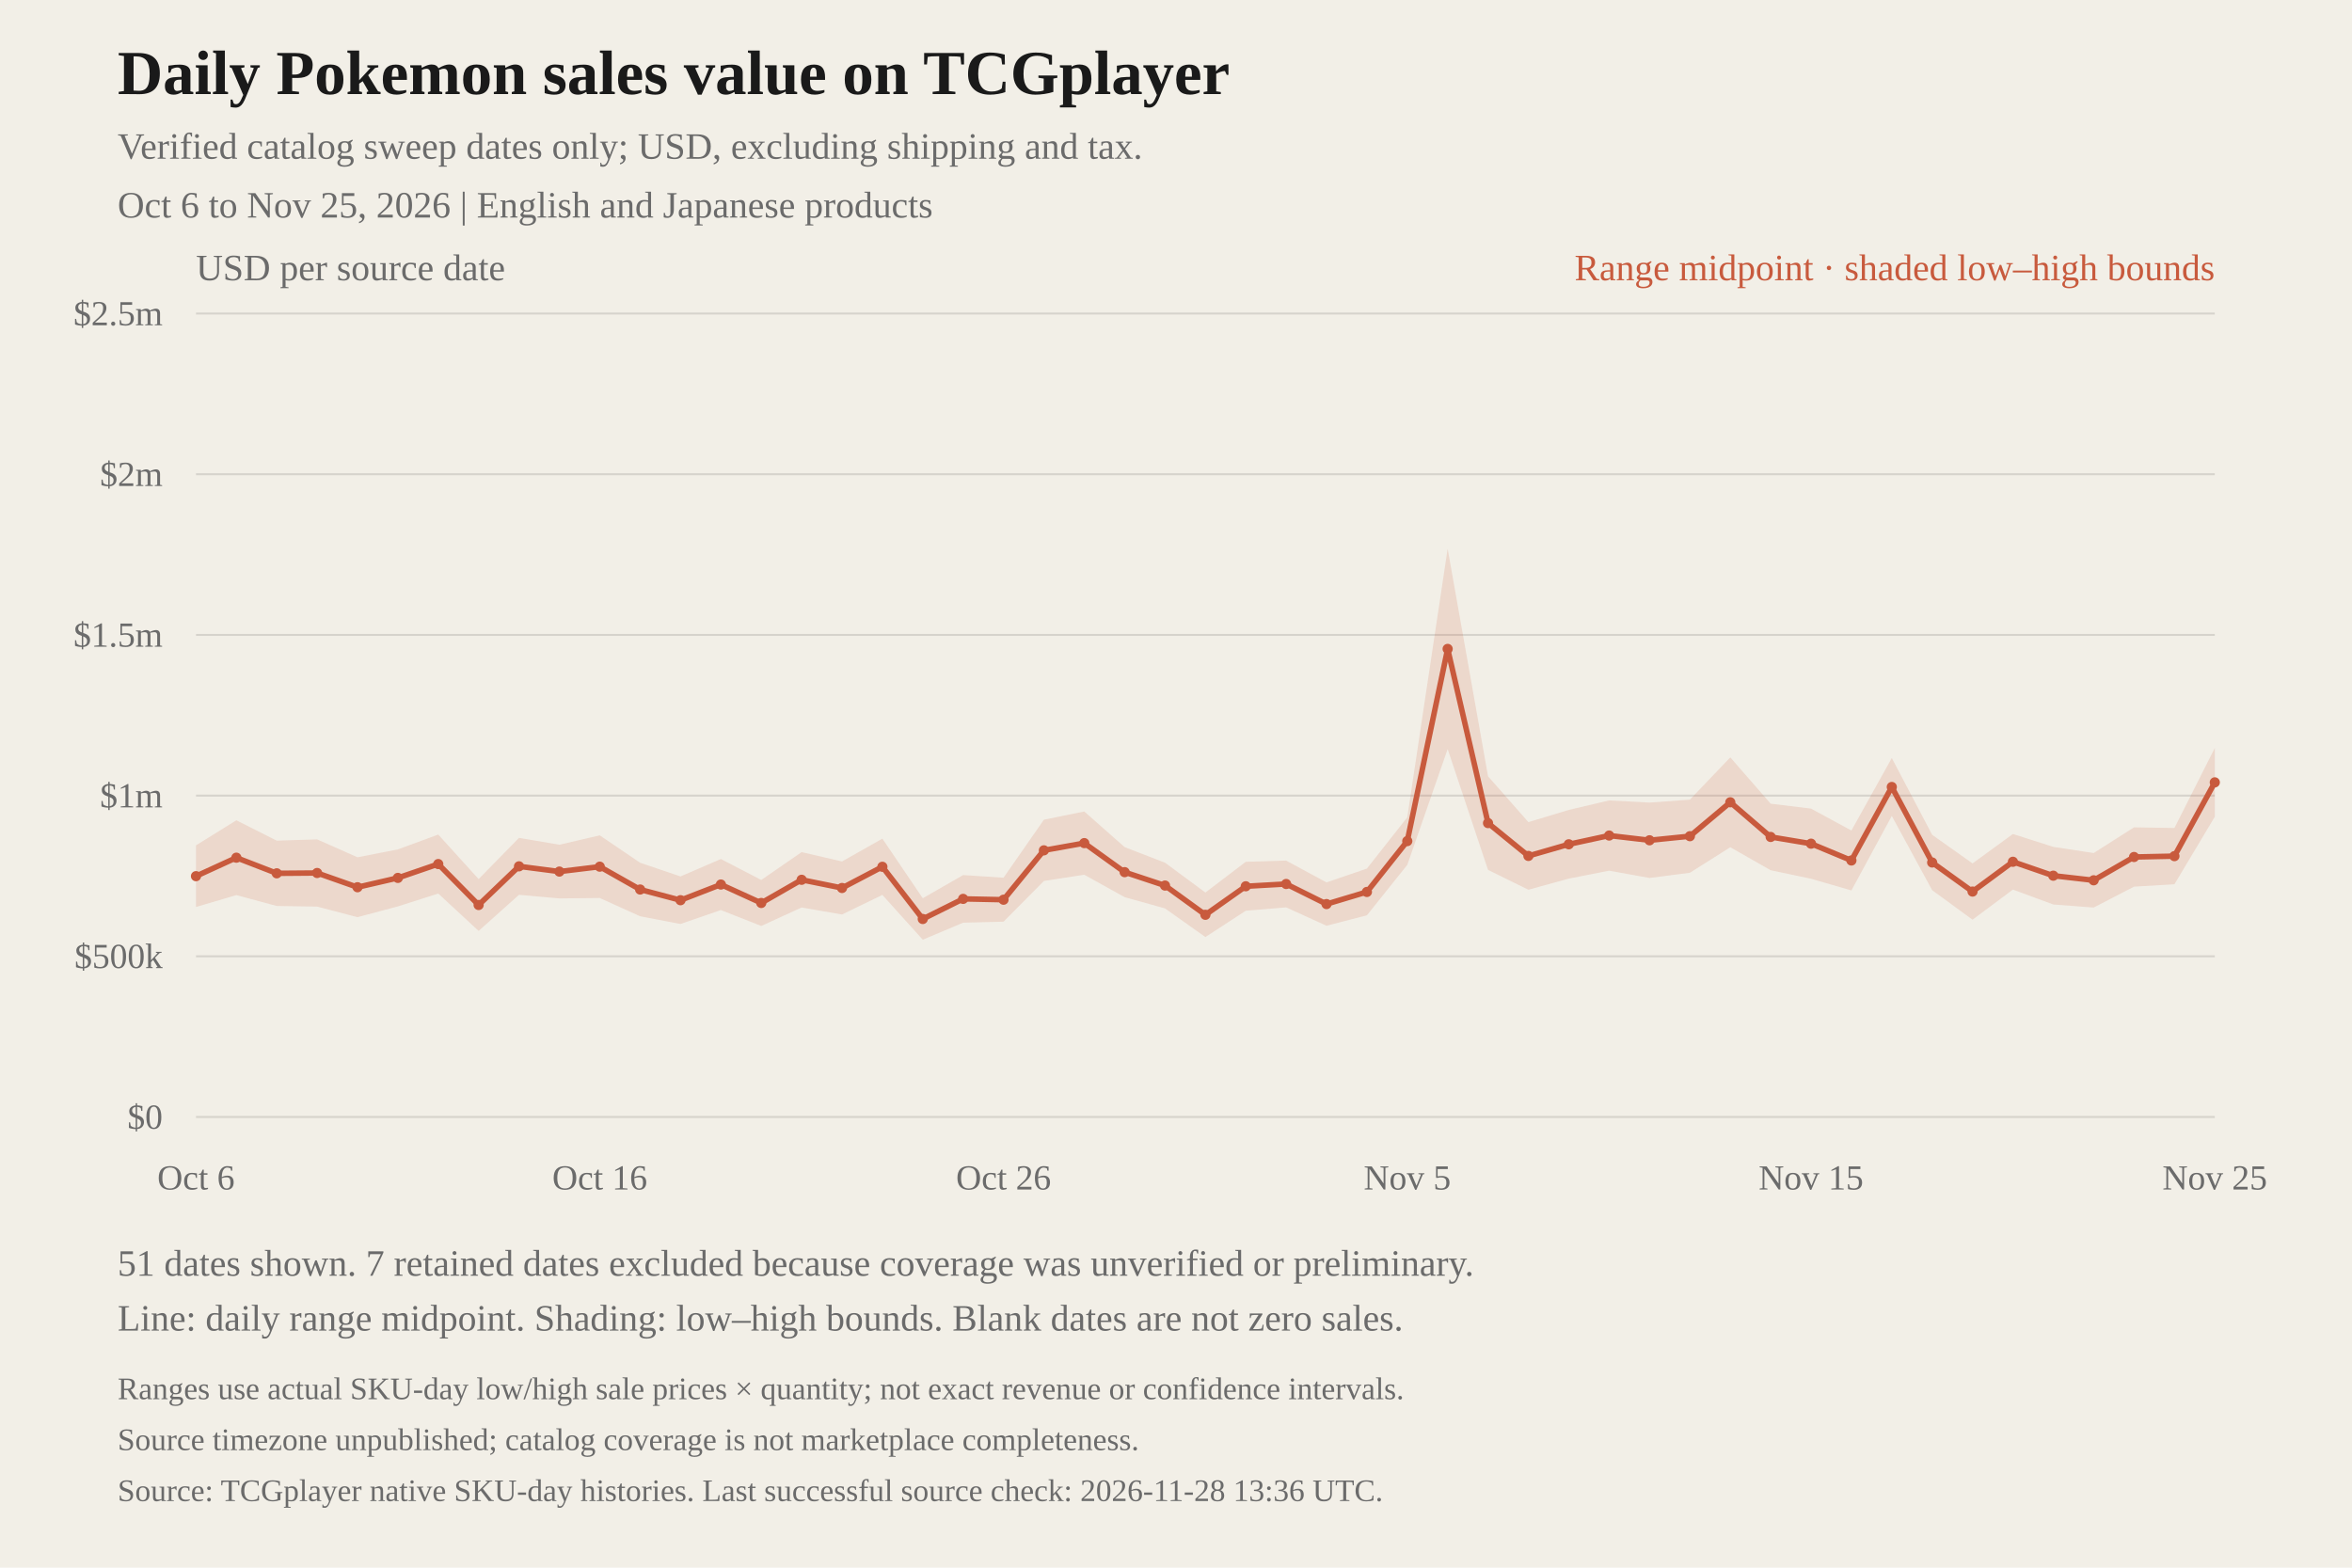
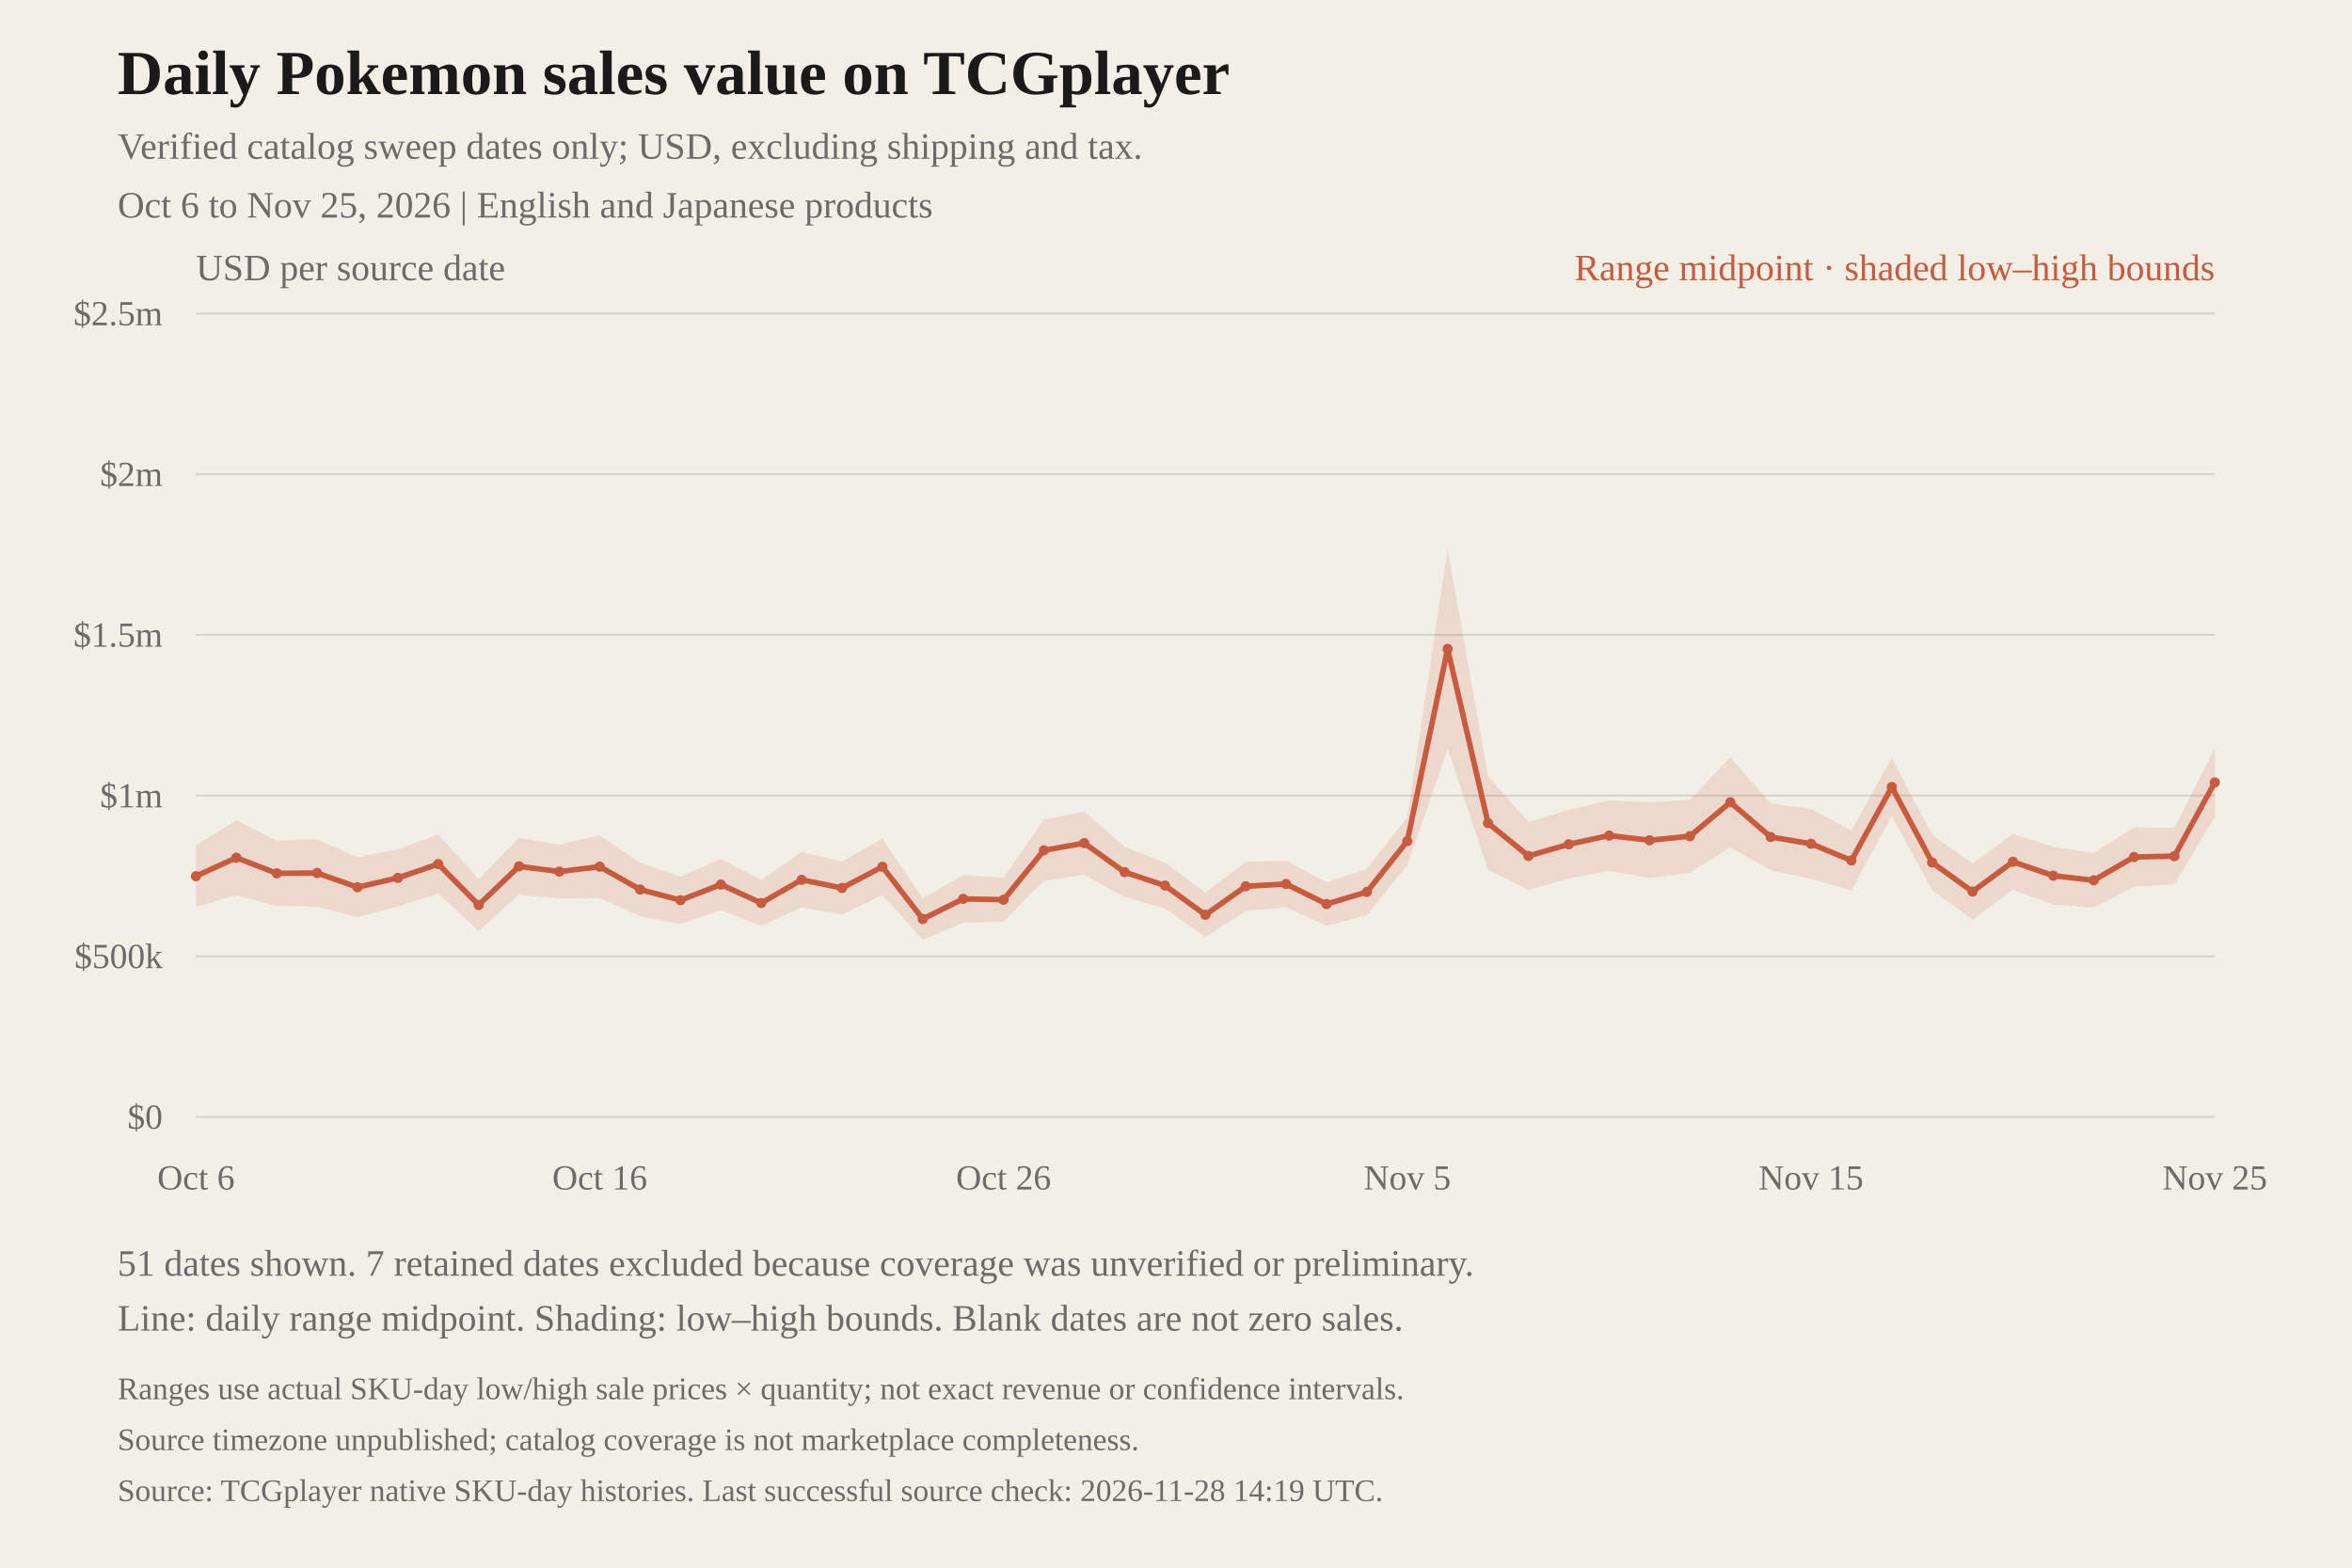
<svg xmlns="http://www.w3.org/2000/svg" width="1200" height="800" viewBox="0 0 1200 800" role="img" aria-labelledby="title description">
  <style>text{font-family:Georgia,"Liberation Serif","Times New Roman",serif;fill:#1A1A1A;font-size:19px}.title{font-size:32px;font-weight:600}.muted,.axis{fill:#6B6B6B}.axis{font-size:18px}.note{font-size:16px;fill:#6B6B6B}.grid{stroke:#D6D3CC;stroke-width:1}</style>
  <rect data-role="background" width="1200" height="800" fill="#F2EFE7" />
  <text x="60" y="48" class="title">Daily Pokemon sales value on TCGplayer</text>
  <text x="60" y="81" class="muted">Verified catalog sweep dates only; USD, excluding shipping and tax.</text>
  <text x="60" y="111" class="muted">Oct 6 to Nov 25, 2026 | English and Japanese products</text>
  <text x="100" y="143" class="muted">USD per source date</text>
  <text x="1130" y="143" text-anchor="end" style="fill:#C85A3D">Range midpoint · shaded low–high bounds</text>
  <path d="M100,570H1130" class="grid" />
  <text x="83" y="576" class="axis" text-anchor="end">$0</text>
  <path d="M100,488H1130" class="grid" />
  <text x="83" y="494" class="axis" text-anchor="end">$500k</text>
  <path d="M100,406H1130" class="grid" />
  <text x="83" y="412" class="axis" text-anchor="end">$1m</text>
  <path d="M100,324H1130" class="grid" />
  <text x="83" y="330" class="axis" text-anchor="end">$1.5m</text>
  <path d="M100,242H1130" class="grid" />
  <text x="83" y="248" class="axis" text-anchor="end">$2m</text>
  <path d="M100,160H1130" class="grid" />
  <text x="83" y="166" class="axis" text-anchor="end">$2.5m</text>
-   <polygon data-series="daily-band" points="100,431.395 120.6,418.596 141.2,428.993 161.8,428.347 182.4,437.483 203,433.454 223.6,425.889 244.2,448.6 264.8,427.569 285.4,431.071 306,426.287 326.6,440.279 347.2,447.253 367.8,438.369 388.4,449.058 409,434.841 429.6,439.616 450.2,427.977 470.8,458.392 491.4,446.556 512,447.917 532.6,418.306 553.2,414.107 573.8,432.3 594.4,440.241 615,455.468 635.6,439.795 656.2,439.174 676.8,450.3 697.4,443.246 718,417.086 738.6,280.034 759.2,396.153 779.8,419.533 800.4,413.322 821,408.459 841.6,409.566 862.2,408.056 882.8,386.495 903.4,410.127 924,412.644 944.6,423.828 965.2,386.829 985.8,426.008 1006.4,440.612 1027,425.587 1047.6,432.172 1068.2,435.314 1088.8,422.197 1109.4,422.538 1130,381.709 1130,416.783 1109.4,451.245 1088.8,452.462 1068.2,463.125 1047.6,461.564 1027,453.951 1006.4,469.323 985.8,454.266 965.2,416.373 944.6,454.391 924,448.424 903.4,444.076 882.8,432.337 862.2,445.374 841.6,448.033 821,444.31 800.4,448.363 779.8,454.039 759.2,443.908 738.6,382.255 718,441.352 697.4,467.087 676.8,472.409 656.2,463.036 635.6,464.752 615,478.179 594.4,463.563 573.8,457.823 553.2,446.38 532.6,449.56 512,470.34 491.4,470.849 470.8,479.541 450.2,456.674 429.6,466.671 409,463.09 388.4,472.524 367.8,464.4 347.2,471.512 326.6,467.575 306,458.248 285.4,458.461 264.8,456.626 244.2,475.046 223.6,455.971 203,462.546 182.4,468.031 161.8,462.639 141.2,462.325 120.6,456.767 100,462.839" fill="#C85A3D" fill-opacity="0.16" />
-   <polyline data-series="daily-midpoint" points="100,447.117 120.6,437.682 141.2,445.659 161.8,445.493 182.4,452.757 203,448 223.6,440.93 244.2,461.823 264.8,442.097 285.4,444.766 306,442.267 326.6,453.927 347.2,459.382 367.8,451.384 388.4,460.791 409,448.965 429.6,453.144 450.2,442.326 470.8,468.967 491.4,458.703 512,459.128 532.6,433.933 553.2,430.244 573.8,445.061 594.4,451.902 615,466.824 635.6,452.274 656.2,451.105 676.8,461.355 697.4,455.167 718,429.219 738.6,331.144 759.2,420.031 779.8,436.786 800.4,430.843 821,426.384 841.6,428.8 862.2,426.715 882.8,409.416 903.4,427.101 924,430.534 944.6,439.11 965.2,401.601 985.8,440.137 1006.4,454.968 1027,439.769 1047.6,446.868 1068.2,449.22 1088.8,437.33 1109.4,436.892 1130,399.246" fill="none" stroke="#C85A3D" stroke-width="2.8" stroke-linejoin="round" stroke-linecap="round" />
+   <polygon data-series="daily-band" points="100,431.395 120.6,418.596 141.2,428.993 161.8,428.347 182.4,437.483 203,433.454 223.6,425.889 244.2,448.6 264.8,427.569 285.4,431.071 306,426.287 326.6,440.279 347.2,447.253 367.8,438.369 388.4,449.058 409,434.841 429.6,439.616 450.2,427.977 470.8,458.392 491.4,446.556 512,447.917 532.6,418.306 553.2,414.107 573.8,432.3 594.4,440.241 615,455.468 635.6,439.795 656.2,439.176 676.8,450.3 697.4,443.246 718,417.086 738.6,280.037 759.2,396.153 779.8,419.533 800.4,413.322 821,408.46 841.6,409.566 862.2,408.061 882.8,386.495 903.4,410.128 924,412.687 944.6,423.828 965.2,386.838 985.8,426.008 1006.4,440.634 1027,425.587 1047.6,432.172 1068.2,435.316 1088.8,422.198 1109.4,422.544 1130,381.733 1130,416.805 1109.4,451.248 1088.8,452.463 1068.2,463.127 1047.6,461.564 1027,453.951 1006.4,469.345 985.8,454.266 965.2,416.38 944.6,454.391 924,448.466 903.4,444.076 882.8,432.337 862.2,445.378 841.6,448.033 821,444.311 800.4,448.363 779.8,454.039 759.2,443.908 738.6,382.258 718,441.352 697.4,467.087 676.8,472.409 656.2,463.038 635.6,464.752 615,478.179 594.4,463.563 573.8,457.823 553.2,446.38 532.6,449.56 512,470.34 491.4,470.849 470.8,479.541 450.2,456.674 429.6,466.671 409,463.09 388.4,472.524 367.8,464.4 347.2,471.512 326.6,467.575 306,458.248 285.4,458.461 264.8,456.626 244.2,475.046 223.6,455.971 203,462.546 182.4,468.031 161.8,462.639 141.2,462.325 120.6,456.767 100,462.839" fill="#C85A3D" fill-opacity="0.16" />
+   <polyline data-series="daily-midpoint" points="100,447.117 120.6,437.682 141.2,445.659 161.8,445.493 182.4,452.757 203,448 223.6,440.93 244.2,461.823 264.8,442.097 285.4,444.766 306,442.267 326.6,453.927 347.2,459.382 367.8,451.384 388.4,460.791 409,448.965 429.6,453.144 450.2,442.326 470.8,468.967 491.4,458.703 512,459.128 532.6,433.933 553.2,430.244 573.8,445.061 594.4,451.902 615,466.824 635.6,452.274 656.2,451.107 676.8,461.355 697.4,455.167 718,429.219 738.6,331.148 759.2,420.031 779.8,436.786 800.4,430.843 821,426.385 841.6,428.8 862.2,426.719 882.8,409.416 903.4,427.102 924,430.576 944.6,439.11 965.2,401.609 985.8,440.137 1006.4,454.99 1027,439.769 1047.6,446.868 1068.2,449.221 1088.8,437.33 1109.4,436.896 1130,399.269" fill="none" stroke="#C85A3D" stroke-width="2.8" stroke-linejoin="round" stroke-linecap="round" />
  <circle data-series="daily-observation" cx="100" cy="447.117" r="2.6" fill="#C85A3D" />
  <circle data-series="daily-observation" cx="120.6" cy="437.682" r="2.6" fill="#C85A3D" />
  <circle data-series="daily-observation" cx="141.2" cy="445.659" r="2.6" fill="#C85A3D" />
  <circle data-series="daily-observation" cx="161.8" cy="445.493" r="2.6" fill="#C85A3D" />
  <circle data-series="daily-observation" cx="182.4" cy="452.757" r="2.6" fill="#C85A3D" />
  <circle data-series="daily-observation" cx="203" cy="448" r="2.6" fill="#C85A3D" />
  <circle data-series="daily-observation" cx="223.6" cy="440.93" r="2.6" fill="#C85A3D" />
  <circle data-series="daily-observation" cx="244.2" cy="461.823" r="2.6" fill="#C85A3D" />
  <circle data-series="daily-observation" cx="264.8" cy="442.097" r="2.6" fill="#C85A3D" />
  <circle data-series="daily-observation" cx="285.4" cy="444.766" r="2.6" fill="#C85A3D" />
  <circle data-series="daily-observation" cx="306" cy="442.267" r="2.6" fill="#C85A3D" />
  <circle data-series="daily-observation" cx="326.6" cy="453.927" r="2.6" fill="#C85A3D" />
  <circle data-series="daily-observation" cx="347.2" cy="459.382" r="2.6" fill="#C85A3D" />
  <circle data-series="daily-observation" cx="367.8" cy="451.384" r="2.6" fill="#C85A3D" />
  <circle data-series="daily-observation" cx="388.4" cy="460.791" r="2.6" fill="#C85A3D" />
  <circle data-series="daily-observation" cx="409" cy="448.965" r="2.6" fill="#C85A3D" />
  <circle data-series="daily-observation" cx="429.6" cy="453.144" r="2.6" fill="#C85A3D" />
  <circle data-series="daily-observation" cx="450.2" cy="442.326" r="2.6" fill="#C85A3D" />
  <circle data-series="daily-observation" cx="470.8" cy="468.967" r="2.6" fill="#C85A3D" />
  <circle data-series="daily-observation" cx="491.4" cy="458.703" r="2.6" fill="#C85A3D" />
  <circle data-series="daily-observation" cx="512" cy="459.128" r="2.6" fill="#C85A3D" />
  <circle data-series="daily-observation" cx="532.6" cy="433.933" r="2.6" fill="#C85A3D" />
  <circle data-series="daily-observation" cx="553.2" cy="430.244" r="2.6" fill="#C85A3D" />
  <circle data-series="daily-observation" cx="573.8" cy="445.061" r="2.6" fill="#C85A3D" />
  <circle data-series="daily-observation" cx="594.4" cy="451.902" r="2.6" fill="#C85A3D" />
  <circle data-series="daily-observation" cx="615" cy="466.824" r="2.6" fill="#C85A3D" />
  <circle data-series="daily-observation" cx="635.6" cy="452.274" r="2.6" fill="#C85A3D" />
-   <circle data-series="daily-observation" cx="656.2" cy="451.105" r="2.6" fill="#C85A3D" />
+   <circle data-series="daily-observation" cx="656.2" cy="451.107" r="2.6" fill="#C85A3D" />
  <circle data-series="daily-observation" cx="676.8" cy="461.355" r="2.6" fill="#C85A3D" />
  <circle data-series="daily-observation" cx="697.4" cy="455.167" r="2.6" fill="#C85A3D" />
  <circle data-series="daily-observation" cx="718" cy="429.219" r="2.6" fill="#C85A3D" />
-   <circle data-series="daily-observation" cx="738.6" cy="331.144" r="2.6" fill="#C85A3D" />
+   <circle data-series="daily-observation" cx="738.6" cy="331.148" r="2.6" fill="#C85A3D" />
  <circle data-series="daily-observation" cx="759.2" cy="420.031" r="2.6" fill="#C85A3D" />
  <circle data-series="daily-observation" cx="779.8" cy="436.786" r="2.6" fill="#C85A3D" />
  <circle data-series="daily-observation" cx="800.4" cy="430.843" r="2.6" fill="#C85A3D" />
-   <circle data-series="daily-observation" cx="821" cy="426.384" r="2.6" fill="#C85A3D" />
+   <circle data-series="daily-observation" cx="821" cy="426.385" r="2.6" fill="#C85A3D" />
  <circle data-series="daily-observation" cx="841.6" cy="428.8" r="2.6" fill="#C85A3D" />
-   <circle data-series="daily-observation" cx="862.2" cy="426.715" r="2.6" fill="#C85A3D" />
+   <circle data-series="daily-observation" cx="862.2" cy="426.719" r="2.6" fill="#C85A3D" />
  <circle data-series="daily-observation" cx="882.8" cy="409.416" r="2.6" fill="#C85A3D" />
-   <circle data-series="daily-observation" cx="903.4" cy="427.101" r="2.6" fill="#C85A3D" />
-   <circle data-series="daily-observation" cx="924" cy="430.534" r="2.6" fill="#C85A3D" />
+   <circle data-series="daily-observation" cx="903.4" cy="427.102" r="2.6" fill="#C85A3D" />
+   <circle data-series="daily-observation" cx="924" cy="430.576" r="2.6" fill="#C85A3D" />
  <circle data-series="daily-observation" cx="944.6" cy="439.11" r="2.6" fill="#C85A3D" />
-   <circle data-series="daily-observation" cx="965.2" cy="401.601" r="2.6" fill="#C85A3D" />
+   <circle data-series="daily-observation" cx="965.2" cy="401.609" r="2.6" fill="#C85A3D" />
  <circle data-series="daily-observation" cx="985.8" cy="440.137" r="2.6" fill="#C85A3D" />
-   <circle data-series="daily-observation" cx="1006.4" cy="454.968" r="2.6" fill="#C85A3D" />
+   <circle data-series="daily-observation" cx="1006.4" cy="454.99" r="2.6" fill="#C85A3D" />
  <circle data-series="daily-observation" cx="1027" cy="439.769" r="2.6" fill="#C85A3D" />
  <circle data-series="daily-observation" cx="1047.6" cy="446.868" r="2.6" fill="#C85A3D" />
-   <circle data-series="daily-observation" cx="1068.2" cy="449.22" r="2.6" fill="#C85A3D" />
+   <circle data-series="daily-observation" cx="1068.2" cy="449.221" r="2.6" fill="#C85A3D" />
  <circle data-series="daily-observation" cx="1088.8" cy="437.33" r="2.6" fill="#C85A3D" />
-   <circle data-series="daily-observation" cx="1109.4" cy="436.892" r="2.6" fill="#C85A3D" />
-   <circle data-series="daily-observation" cx="1130" cy="399.246" r="2.6" fill="#C85A3D" />
+   <circle data-series="daily-observation" cx="1109.4" cy="436.896" r="2.6" fill="#C85A3D" />
+   <circle data-series="daily-observation" cx="1130" cy="399.269" r="2.6" fill="#C85A3D" />
  <text x="100" y="607" class="axis" text-anchor="middle">Oct 6</text>
  <text x="306" y="607" class="axis" text-anchor="middle">Oct 16</text>
  <text x="512" y="607" class="axis" text-anchor="middle">Oct 26</text>
  <text x="718" y="607" class="axis" text-anchor="middle">Nov 5</text>
  <text x="924" y="607" class="axis" text-anchor="middle">Nov 15</text>
  <text x="1130" y="607" class="axis" text-anchor="middle">Nov 25</text>
  <text x="60" y="651" class="muted">51 dates shown. 7 retained dates excluded because coverage was unverified or preliminary.</text>
  <text x="60" y="679" class="muted">Line: daily range midpoint. Shading: low–high bounds. Blank dates are not zero sales.</text>
  <text x="60" y="714" class="note">Ranges use actual SKU-day low/high sale prices × quantity; not exact revenue or confidence intervals.</text>
  <text x="60" y="740" class="note">Source timezone unpublished; catalog coverage is not marketplace completeness.</text>
-   <text x="60" y="766" class="note">Source: TCGplayer native SKU-day histories. Last successful source check: 2026-11-28 13:36 UTC.</text>
+   <text x="60" y="766" class="note">Source: TCGplayer native SKU-day histories. Last successful source check: 2026-11-28 14:19 UTC.</text>
</svg>
